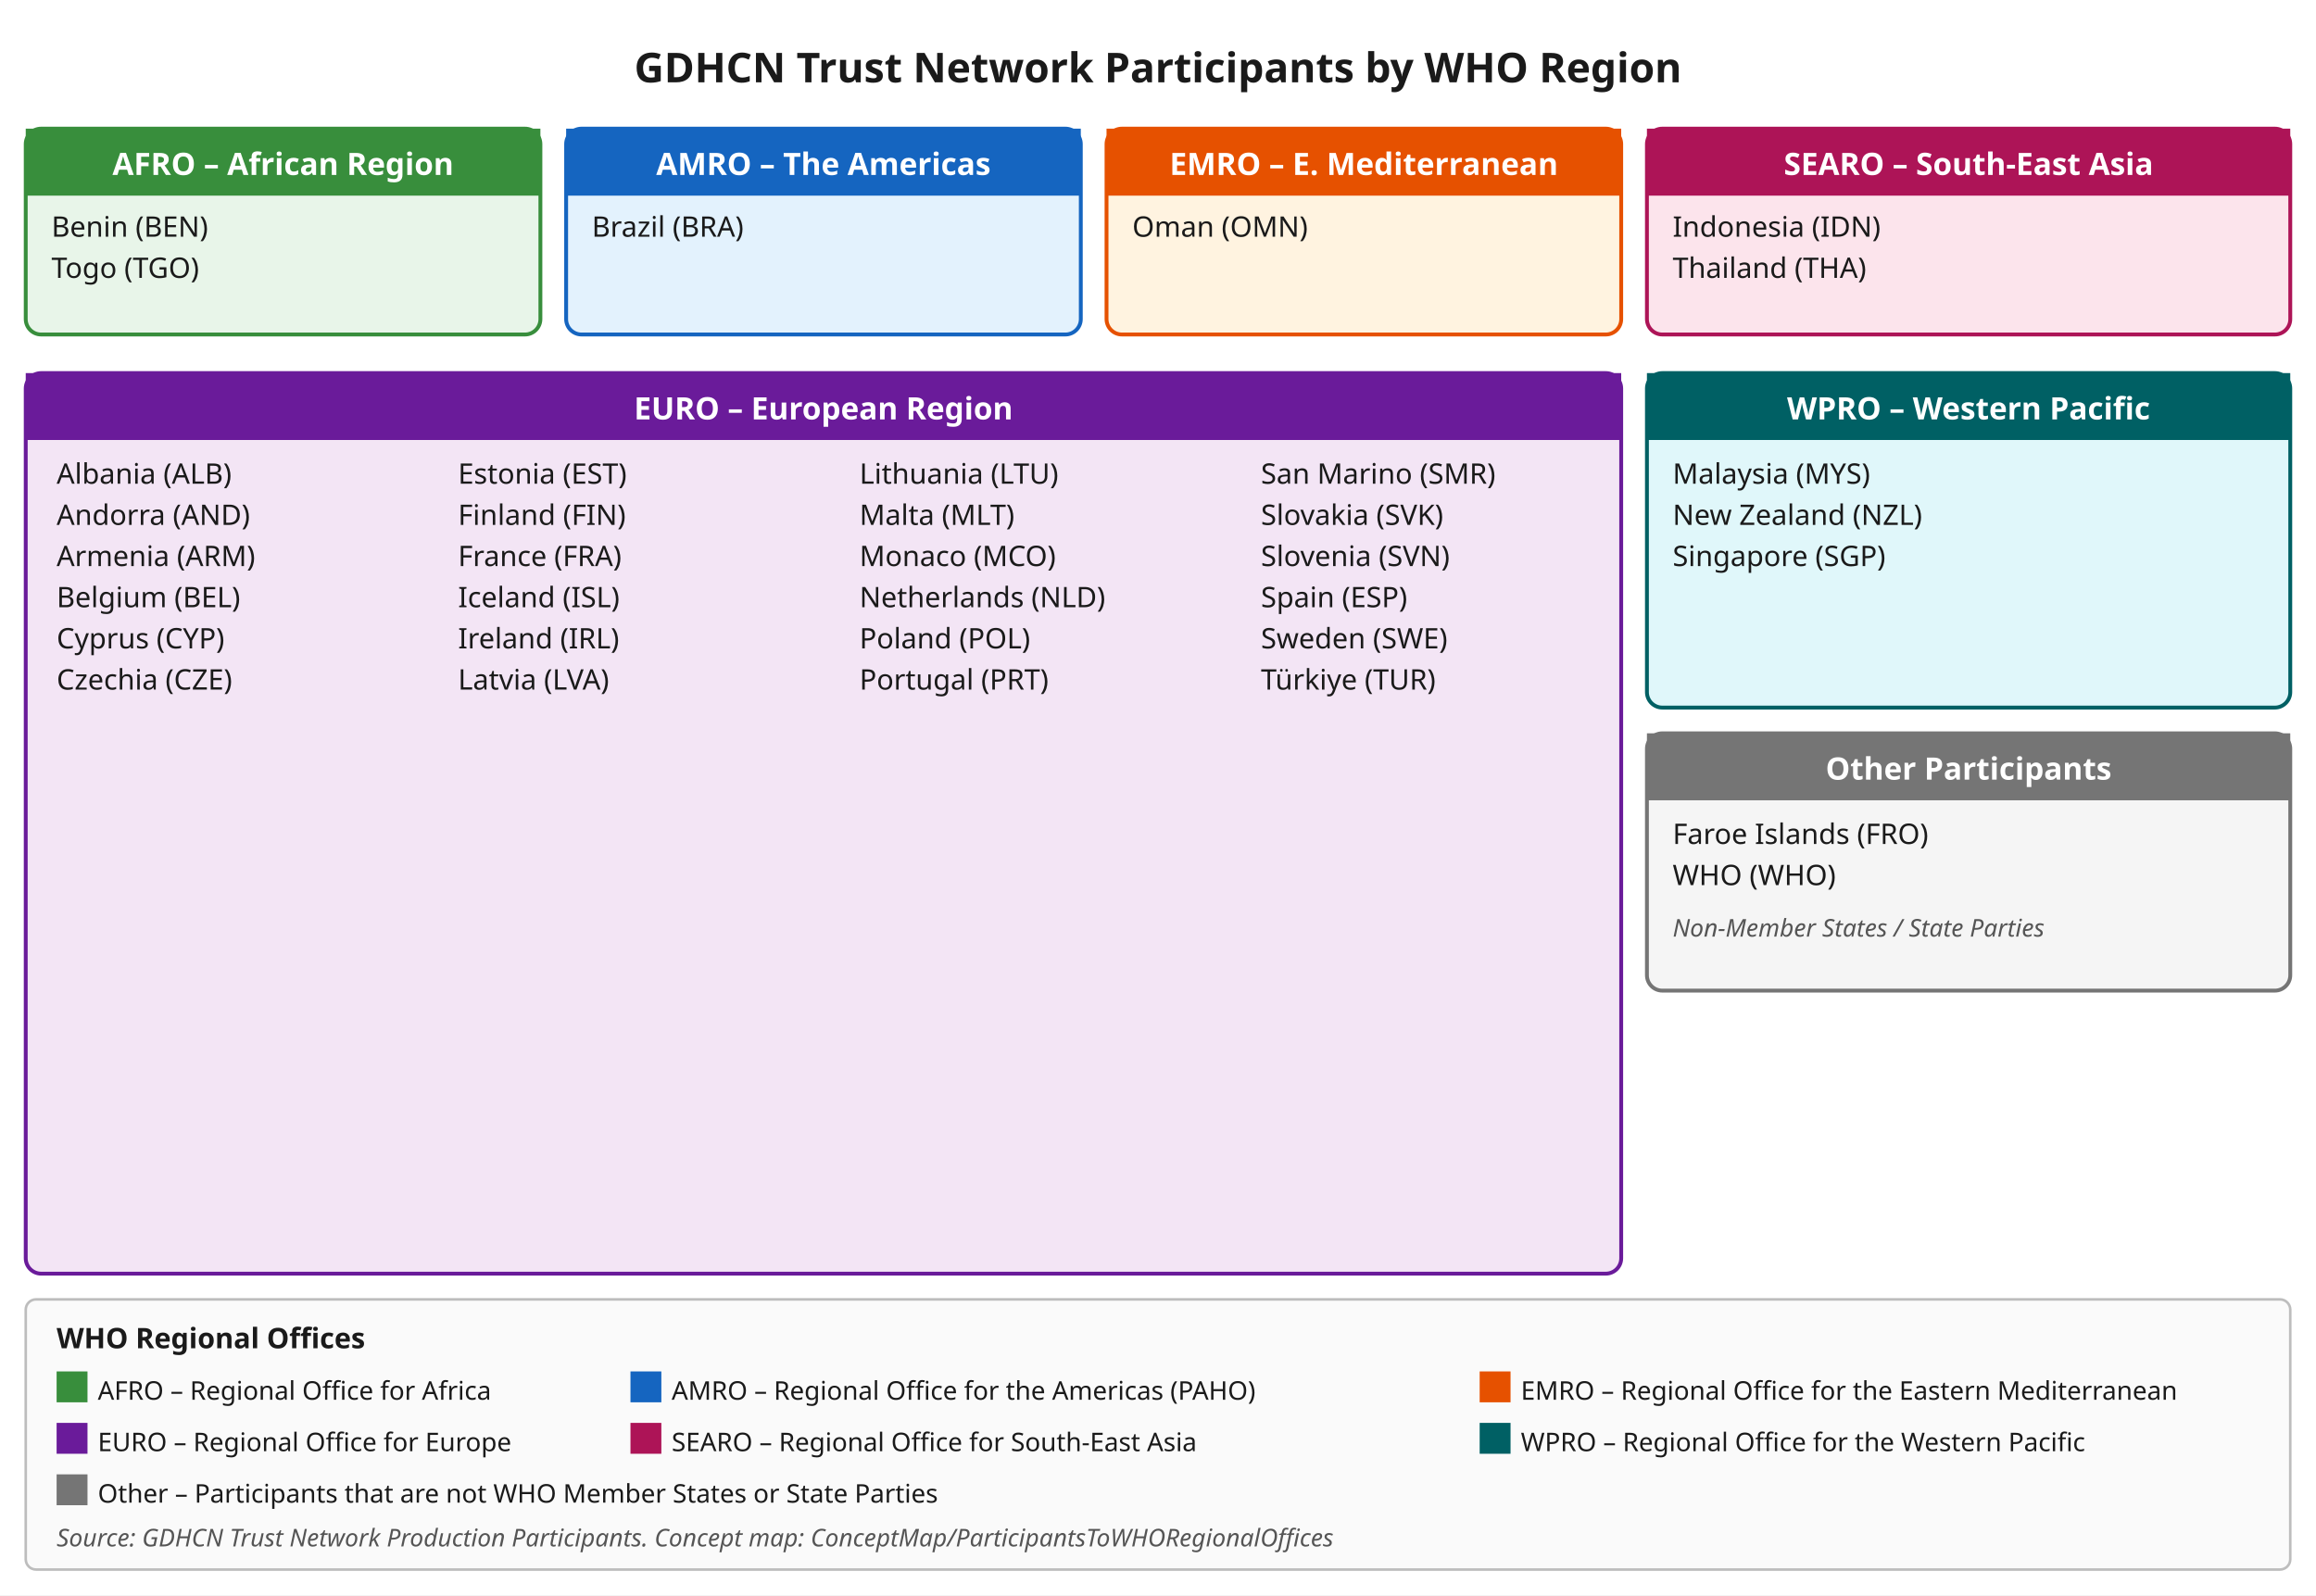
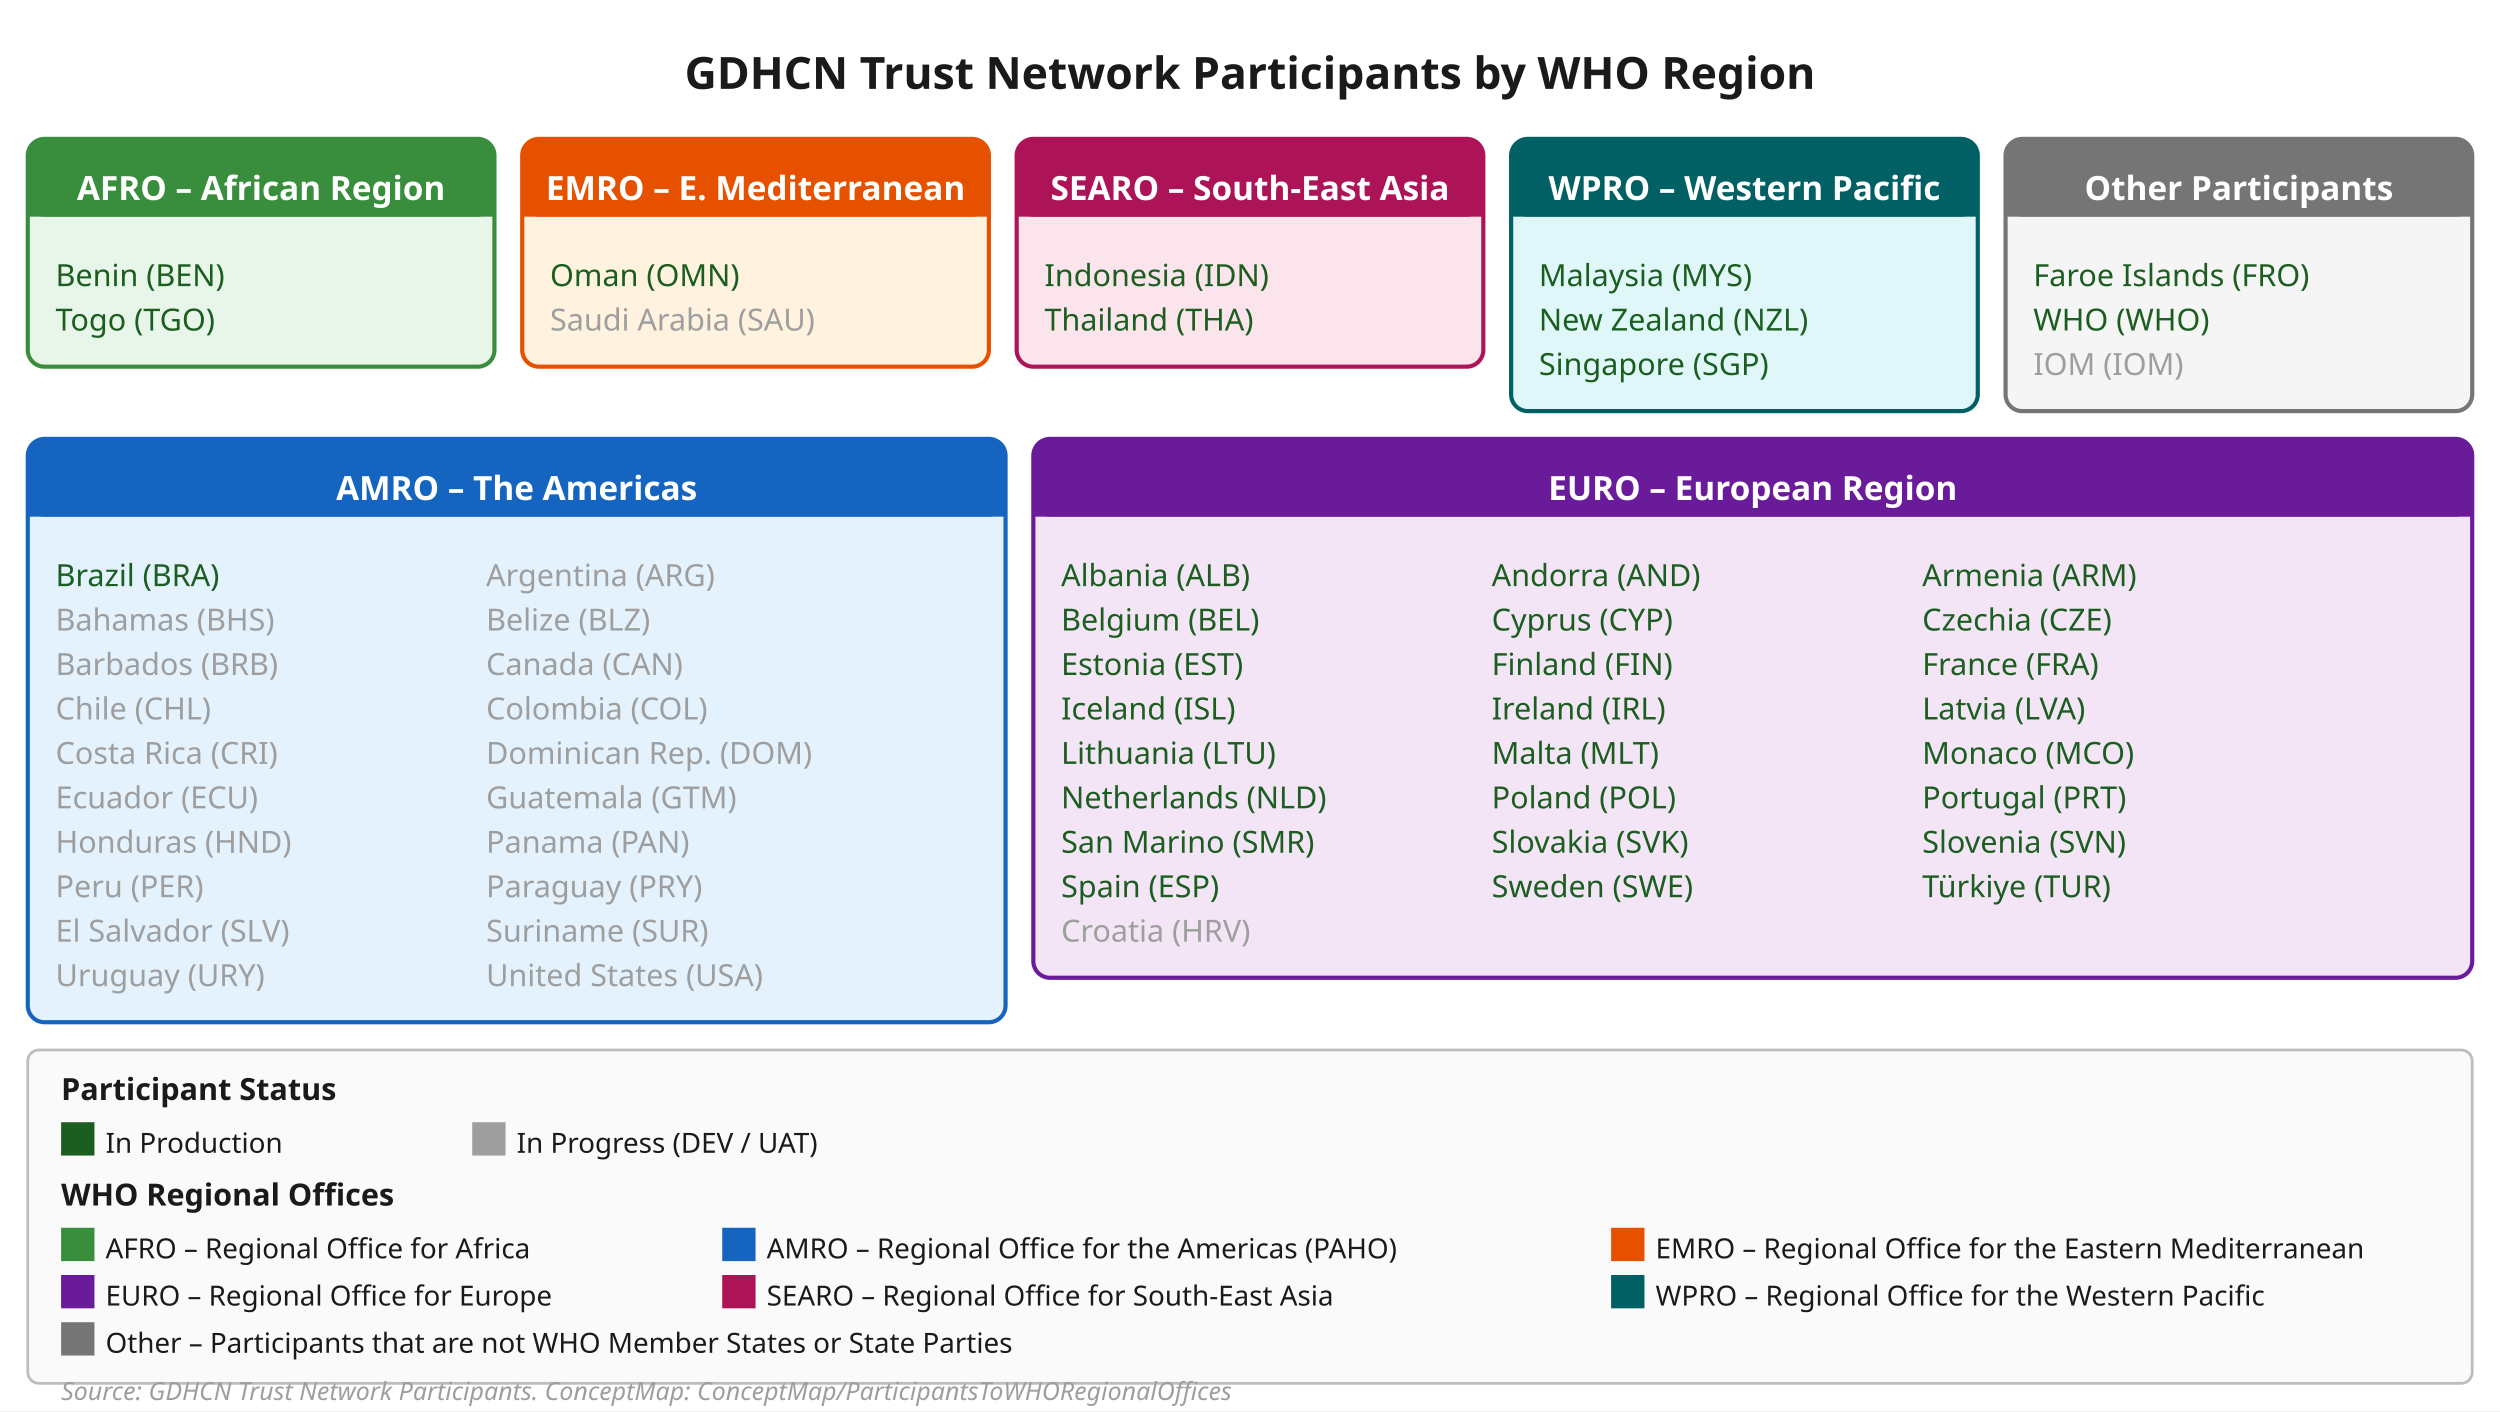
- <svg xmlns="http://www.w3.org/2000/svg" viewBox="0 0 900 620" width="900" height="620" font-family="sans-serif">
-   <rect width="900" height="620" fill="#FFFFFF" />
+ <svg xmlns="http://www.w3.org/2000/svg" viewBox="0 0 900 508" width="900" height="508" font-family="sans-serif">
+   <rect width="900" height="508" fill="#FFFFFF" />
  <text x="450" y="32" text-anchor="middle" font-size="16" font-weight="bold" fill="#1A1A1A">GDHCN Trust Network Participants by WHO Region</text>
-   <rect x="10" y="50" width="200" height="80" rx="6" ry="6" fill="#E8F5E9" stroke="#388E3C" stroke-width="1.5" />
-   <rect x="10" y="50" width="200" height="26" rx="6" ry="0" fill="#388E3C" />
-   <rect x="10" y="64" width="200" height="12" fill="#388E3C" />
-   <text x="110" y="68" text-anchor="middle" font-size="12" font-weight="bold" fill="#FFFFFF">AFRO – African Region</text>
-   <text x="20" y="92" font-size="11" fill="#1A1A1A">Benin (BEN)</text>
-   <text x="20" y="108" font-size="11" fill="#1A1A1A">Togo (TGO)</text>
-   <rect x="220" y="50" width="200" height="80" rx="6" ry="6" fill="#E3F2FD" stroke="#1565C0" stroke-width="1.5" />
-   <rect x="220" y="50" width="200" height="26" rx="6" ry="0" fill="#1565C0" />
-   <rect x="220" y="64" width="200" height="12" fill="#1565C0" />
-   <text x="320" y="68" text-anchor="middle" font-size="12" font-weight="bold" fill="#FFFFFF">AMRO – The Americas</text>
-   <text x="230" y="92" font-size="11" fill="#1A1A1A">Brazil (BRA)</text>
-   <rect x="430" y="50" width="200" height="80" rx="6" ry="6" fill="#FFF3E0" stroke="#E65100" stroke-width="1.5" />
-   <rect x="430" y="50" width="200" height="26" rx="6" ry="0" fill="#E65100" />
-   <rect x="430" y="64" width="200" height="12" fill="#E65100" />
-   <text x="530" y="68" text-anchor="middle" font-size="12" font-weight="bold" fill="#FFFFFF">EMRO – E. Mediterranean</text>
-   <text x="440" y="92" font-size="11" fill="#1A1A1A">Oman (OMN)</text>
-   <rect x="640" y="50" width="250" height="80" rx="6" ry="6" fill="#FCE4EC" stroke="#AD1457" stroke-width="1.5" />
-   <rect x="640" y="50" width="250" height="26" rx="6" ry="0" fill="#AD1457" />
-   <rect x="640" y="64" width="250" height="12" fill="#AD1457" />
-   <text x="765" y="68" text-anchor="middle" font-size="12" font-weight="bold" fill="#FFFFFF">SEARO – South-East Asia</text>
-   <text x="650" y="92" font-size="11" fill="#1A1A1A">Indonesia (IDN)</text>
-   <text x="650" y="108" font-size="11" fill="#1A1A1A">Thailand (THA)</text>
-   <rect x="10" y="145" width="620" height="350" rx="6" ry="6" fill="#F3E5F5" stroke="#6A1B9A" stroke-width="1.5" />
-   <rect x="10" y="145" width="620" height="26" rx="6" ry="0" fill="#6A1B9A" />
-   <rect x="10" y="159" width="620" height="12" fill="#6A1B9A" />
-   <text x="320" y="163" text-anchor="middle" font-size="12" font-weight="bold" fill="#FFFFFF">EURO – European Region</text>
-   <text x="22" y="188" font-size="11" fill="#1A1A1A">Albania (ALB)</text>
-   <text x="22" y="204" font-size="11" fill="#1A1A1A">Andorra (AND)</text>
-   <text x="22" y="220" font-size="11" fill="#1A1A1A">Armenia (ARM)</text>
-   <text x="22" y="236" font-size="11" fill="#1A1A1A">Belgium (BEL)</text>
-   <text x="22" y="252" font-size="11" fill="#1A1A1A">Cyprus (CYP)</text>
-   <text x="22" y="268" font-size="11" fill="#1A1A1A">Czechia (CZE)</text>
-   <text x="178" y="188" font-size="11" fill="#1A1A1A">Estonia (EST)</text>
-   <text x="178" y="204" font-size="11" fill="#1A1A1A">Finland (FIN)</text>
-   <text x="178" y="220" font-size="11" fill="#1A1A1A">France (FRA)</text>
-   <text x="178" y="236" font-size="11" fill="#1A1A1A">Iceland (ISL)</text>
-   <text x="178" y="252" font-size="11" fill="#1A1A1A">Ireland (IRL)</text>
-   <text x="178" y="268" font-size="11" fill="#1A1A1A">Latvia (LVA)</text>
-   <text x="334" y="188" font-size="11" fill="#1A1A1A">Lithuania (LTU)</text>
-   <text x="334" y="204" font-size="11" fill="#1A1A1A">Malta (MLT)</text>
-   <text x="334" y="220" font-size="11" fill="#1A1A1A">Monaco (MCO)</text>
-   <text x="334" y="236" font-size="11" fill="#1A1A1A">Netherlands (NLD)</text>
-   <text x="334" y="252" font-size="11" fill="#1A1A1A">Poland (POL)</text>
-   <text x="334" y="268" font-size="11" fill="#1A1A1A">Portugal (PRT)</text>
-   <text x="490" y="188" font-size="11" fill="#1A1A1A">San Marino (SMR)</text>
-   <text x="490" y="204" font-size="11" fill="#1A1A1A">Slovakia (SVK)</text>
-   <text x="490" y="220" font-size="11" fill="#1A1A1A">Slovenia (SVN)</text>
-   <text x="490" y="236" font-size="11" fill="#1A1A1A">Spain (ESP)</text>
-   <text x="490" y="252" font-size="11" fill="#1A1A1A">Sweden (SWE)</text>
-   <text x="490" y="268" font-size="11" fill="#1A1A1A">Türkiye (TUR)</text>
-   <rect x="640" y="145" width="250" height="130" rx="6" ry="6" fill="#E0F7FA" stroke="#006064" stroke-width="1.5" />
-   <rect x="640" y="145" width="250" height="26" rx="6" ry="0" fill="#006064" />
-   <rect x="640" y="159" width="250" height="12" fill="#006064" />
-   <text x="765" y="163" text-anchor="middle" font-size="12" font-weight="bold" fill="#FFFFFF">WPRO – Western Pacific</text>
-   <text x="650" y="188" font-size="11" fill="#1A1A1A">Malaysia (MYS)</text>
-   <text x="650" y="204" font-size="11" fill="#1A1A1A">New Zealand (NZL)</text>
-   <text x="650" y="220" font-size="11" fill="#1A1A1A">Singapore (SGP)</text>
-   <rect x="640" y="285" width="250" height="100" rx="6" ry="6" fill="#F5F5F5" stroke="#757575" stroke-width="1.5" />
-   <rect x="640" y="285" width="250" height="26" rx="6" ry="0" fill="#757575" />
-   <rect x="640" y="299" width="250" height="12" fill="#757575" />
-   <text x="765" y="303" text-anchor="middle" font-size="12" font-weight="bold" fill="#FFFFFF">Other Participants</text>
-   <text x="650" y="328" font-size="11" fill="#1A1A1A">Faroe Islands (FRO)</text>
-   <text x="650" y="344" font-size="11" fill="#1A1A1A">WHO (WHO)</text>
-   <text x="650" y="364" font-size="9.5" fill="#555555" font-style="italic">Non-Member States / State Parties</text>
-   <rect x="10" y="505" width="880" height="105" rx="4" ry="4" fill="#FAFAFA" stroke="#BDBDBD" stroke-width="1" />
-   <text x="22" y="524" font-size="11" font-weight="bold" fill="#1A1A1A">WHO Regional Offices</text>
-   <rect x="22" y="533" width="12" height="12" fill="#388E3C" />
-   <text x="38" y="544" font-size="10" fill="#1A1A1A">AFRO – Regional Office for Africa</text>
-   <rect x="245" y="533" width="12" height="12" fill="#1565C0" />
-   <text x="261" y="544" font-size="10" fill="#1A1A1A">AMRO – Regional Office for the Americas (PAHO)</text>
-   <rect x="575" y="533" width="12" height="12" fill="#E65100" />
-   <text x="591" y="544" font-size="10" fill="#1A1A1A">EMRO – Regional Office for the Eastern Mediterranean</text>
-   <rect x="22" y="553" width="12" height="12" fill="#6A1B9A" />
-   <text x="38" y="564" font-size="10" fill="#1A1A1A">EURO – Regional Office for Europe</text>
-   <rect x="245" y="553" width="12" height="12" fill="#AD1457" />
-   <text x="261" y="564" font-size="10" fill="#1A1A1A">SEARO – Regional Office for South-East Asia</text>
-   <rect x="575" y="553" width="12" height="12" fill="#006064" />
-   <text x="591" y="564" font-size="10" fill="#1A1A1A">WPRO – Regional Office for the Western Pacific</text>
-   <rect x="22" y="573" width="12" height="12" fill="#757575" />
-   <text x="38" y="584" font-size="10" fill="#1A1A1A">Other – Participants that are not WHO Member States or State Parties</text>
-   <text x="22" y="601" font-size="9.5" fill="#555555" font-style="italic">Source: GDHCN Trust Network Production Participants. Concept map: ConceptMap/ParticipantsToWHORegionalOffices</text>
+   <rect x="10" y="50" width="168" height="82" rx="6" ry="6" fill="#E8F5E9" stroke="#388E3C" stroke-width="1.5" />
+   <rect x="10" y="50" width="168" height="28" rx="6" ry="6" fill="#388E3C" />
+   <rect x="10" y="64" width="168" height="14" fill="#388E3C" />
+   <text x="94" y="72" text-anchor="middle" font-size="12" font-weight="bold" fill="#FFFFFF">AFRO – African Region</text>
+   <text x="20" y="103" font-size="11" fill="#1B5E20">Benin (BEN)</text>
+   <text x="20" y="119" font-size="11" fill="#1B5E20">Togo (TGO)</text>
+   <rect x="188" y="50" width="168" height="82" rx="6" ry="6" fill="#FFF3E0" stroke="#E65100" stroke-width="1.5" />
+   <rect x="188" y="50" width="168" height="28" rx="6" ry="6" fill="#E65100" />
+   <rect x="188" y="64" width="168" height="14" fill="#E65100" />
+   <text x="272" y="72" text-anchor="middle" font-size="12" font-weight="bold" fill="#FFFFFF">EMRO – E. Mediterranean</text>
+   <text x="198" y="103" font-size="11" fill="#1B5E20">Oman (OMN)</text>
+   <text x="198" y="119" font-size="11" fill="#9E9E9E">Saudi Arabia (SAU)</text>
+   <rect x="366" y="50" width="168" height="82" rx="6" ry="6" fill="#FCE4EC" stroke="#AD1457" stroke-width="1.5" />
+   <rect x="366" y="50" width="168" height="28" rx="6" ry="6" fill="#AD1457" />
+   <rect x="366" y="64" width="168" height="14" fill="#AD1457" />
+   <text x="450" y="72" text-anchor="middle" font-size="12" font-weight="bold" fill="#FFFFFF">SEARO – South-East Asia</text>
+   <text x="376" y="103" font-size="11" fill="#1B5E20">Indonesia (IDN)</text>
+   <text x="376" y="119" font-size="11" fill="#1B5E20">Thailand (THA)</text>
+   <rect x="544" y="50" width="168" height="98" rx="6" ry="6" fill="#E0F7FA" stroke="#006064" stroke-width="1.5" />
+   <rect x="544" y="50" width="168" height="28" rx="6" ry="6" fill="#006064" />
+   <rect x="544" y="64" width="168" height="14" fill="#006064" />
+   <text x="628" y="72" text-anchor="middle" font-size="12" font-weight="bold" fill="#FFFFFF">WPRO – Western Pacific</text>
+   <text x="554" y="103" font-size="11" fill="#1B5E20">Malaysia (MYS)</text>
+   <text x="554" y="119" font-size="11" fill="#1B5E20">New Zealand (NZL)</text>
+   <text x="554" y="135" font-size="11" fill="#1B5E20">Singapore (SGP)</text>
+   <rect x="722" y="50" width="168" height="98" rx="6" ry="6" fill="#F5F5F5" stroke="#757575" stroke-width="1.5" />
+   <rect x="722" y="50" width="168" height="28" rx="6" ry="6" fill="#757575" />
+   <rect x="722" y="64" width="168" height="14" fill="#757575" />
+   <text x="806" y="72" text-anchor="middle" font-size="12" font-weight="bold" fill="#FFFFFF">Other Participants</text>
+   <text x="732" y="103" font-size="11" fill="#1B5E20">Faroe Islands (FRO)</text>
+   <text x="732" y="119" font-size="11" fill="#1B5E20">WHO (WHO)</text>
+   <text x="732" y="135" font-size="11" fill="#9E9E9E">IOM (IOM)</text>
+   <rect x="10" y="158" width="352" height="210" rx="6" ry="6" fill="#E3F2FD" stroke="#1565C0" stroke-width="1.5" />
+   <rect x="10" y="158" width="352" height="28" rx="6" ry="6" fill="#1565C0" />
+   <rect x="10" y="172" width="352" height="14" fill="#1565C0" />
+   <text x="186" y="180" text-anchor="middle" font-size="12" font-weight="bold" fill="#FFFFFF">AMRO – The Americas</text>
+   <text x="20" y="211" font-size="11" fill="#1B5E20">Brazil (BRA)</text>
+   <text x="175" y="211" font-size="11" fill="#9E9E9E">Argentina (ARG)</text>
+   <text x="20" y="227" font-size="11" fill="#9E9E9E">Bahamas (BHS)</text>
+   <text x="175" y="227" font-size="11" fill="#9E9E9E">Belize (BLZ)</text>
+   <text x="20" y="243" font-size="11" fill="#9E9E9E">Barbados (BRB)</text>
+   <text x="175" y="243" font-size="11" fill="#9E9E9E">Canada (CAN)</text>
+   <text x="20" y="259" font-size="11" fill="#9E9E9E">Chile (CHL)</text>
+   <text x="175" y="259" font-size="11" fill="#9E9E9E">Colombia (COL)</text>
+   <text x="20" y="275" font-size="11" fill="#9E9E9E">Costa Rica (CRI)</text>
+   <text x="175" y="275" font-size="11" fill="#9E9E9E">Dominican Rep. (DOM)</text>
+   <text x="20" y="291" font-size="11" fill="#9E9E9E">Ecuador (ECU)</text>
+   <text x="175" y="291" font-size="11" fill="#9E9E9E">Guatemala (GTM)</text>
+   <text x="20" y="307" font-size="11" fill="#9E9E9E">Honduras (HND)</text>
+   <text x="175" y="307" font-size="11" fill="#9E9E9E">Panama (PAN)</text>
+   <text x="20" y="323" font-size="11" fill="#9E9E9E">Peru (PER)</text>
+   <text x="175" y="323" font-size="11" fill="#9E9E9E">Paraguay (PRY)</text>
+   <text x="20" y="339" font-size="11" fill="#9E9E9E">El Salvador (SLV)</text>
+   <text x="175" y="339" font-size="11" fill="#9E9E9E">Suriname (SUR)</text>
+   <text x="20" y="355" font-size="11" fill="#9E9E9E">Uruguay (URY)</text>
+   <text x="175" y="355" font-size="11" fill="#9E9E9E">United States (USA)</text>
+   <rect x="372" y="158" width="518" height="194" rx="6" ry="6" fill="#F3E5F5" stroke="#6A1B9A" stroke-width="1.5" />
+   <rect x="372" y="158" width="518" height="28" rx="6" ry="6" fill="#6A1B9A" />
+   <rect x="372" y="172" width="518" height="14" fill="#6A1B9A" />
+   <text x="631" y="180" text-anchor="middle" font-size="12" font-weight="bold" fill="#FFFFFF">EURO – European Region</text>
+   <text x="382" y="211" font-size="11" fill="#1B5E20">Albania (ALB)</text>
+   <text x="537" y="211" font-size="11" fill="#1B5E20">Andorra (AND)</text>
+   <text x="692" y="211" font-size="11" fill="#1B5E20">Armenia (ARM)</text>
+   <text x="382" y="227" font-size="11" fill="#1B5E20">Belgium (BEL)</text>
+   <text x="537" y="227" font-size="11" fill="#1B5E20">Cyprus (CYP)</text>
+   <text x="692" y="227" font-size="11" fill="#1B5E20">Czechia (CZE)</text>
+   <text x="382" y="243" font-size="11" fill="#1B5E20">Estonia (EST)</text>
+   <text x="537" y="243" font-size="11" fill="#1B5E20">Finland (FIN)</text>
+   <text x="692" y="243" font-size="11" fill="#1B5E20">France (FRA)</text>
+   <text x="382" y="259" font-size="11" fill="#1B5E20">Iceland (ISL)</text>
+   <text x="537" y="259" font-size="11" fill="#1B5E20">Ireland (IRL)</text>
+   <text x="692" y="259" font-size="11" fill="#1B5E20">Latvia (LVA)</text>
+   <text x="382" y="275" font-size="11" fill="#1B5E20">Lithuania (LTU)</text>
+   <text x="537" y="275" font-size="11" fill="#1B5E20">Malta (MLT)</text>
+   <text x="692" y="275" font-size="11" fill="#1B5E20">Monaco (MCO)</text>
+   <text x="382" y="291" font-size="11" fill="#1B5E20">Netherlands (NLD)</text>
+   <text x="537" y="291" font-size="11" fill="#1B5E20">Poland (POL)</text>
+   <text x="692" y="291" font-size="11" fill="#1B5E20">Portugal (PRT)</text>
+   <text x="382" y="307" font-size="11" fill="#1B5E20">San Marino (SMR)</text>
+   <text x="537" y="307" font-size="11" fill="#1B5E20">Slovakia (SVK)</text>
+   <text x="692" y="307" font-size="11" fill="#1B5E20">Slovenia (SVN)</text>
+   <text x="382" y="323" font-size="11" fill="#1B5E20">Spain (ESP)</text>
+   <text x="537" y="323" font-size="11" fill="#1B5E20">Sweden (SWE)</text>
+   <text x="692" y="323" font-size="11" fill="#1B5E20">Türkiye (TUR)</text>
+   <text x="382" y="339" font-size="11" fill="#9E9E9E">Croatia (HRV)</text>
+   <rect x="10" y="378" width="880" height="120" rx="4" ry="4" fill="#FAFAFA" stroke="#BDBDBD" stroke-width="1" />
+   <text x="22" y="396" font-size="11" font-weight="bold" fill="#1A1A1A">Participant Status</text>
+   <rect x="22" y="404" width="12" height="12" fill="#1B5E20" />
+   <text x="38" y="415" font-size="10" fill="#1A1A1A">In Production</text>
+   <rect x="170" y="404" width="12" height="12" fill="#9E9E9E" />
+   <text x="186" y="415" font-size="10" fill="#1A1A1A">In Progress (DEV / UAT)</text>
+   <text x="22" y="434" font-size="11" font-weight="bold" fill="#1A1A1A">WHO Regional Offices</text>
+   <rect x="22" y="442" width="12" height="12" fill="#388E3C" />
+   <text x="38" y="453" font-size="10" fill="#1A1A1A">AFRO – Regional Office for Africa</text>
+   <rect x="260" y="442" width="12" height="12" fill="#1565C0" />
+   <text x="276" y="453" font-size="10" fill="#1A1A1A">AMRO – Regional Office for the Americas (PAHO)</text>
+   <rect x="580" y="442" width="12" height="12" fill="#E65100" />
+   <text x="596" y="453" font-size="10" fill="#1A1A1A">EMRO – Regional Office for the Eastern Mediterranean</text>
+   <rect x="22" y="459" width="12" height="12" fill="#6A1B9A" />
+   <text x="38" y="470" font-size="10" fill="#1A1A1A">EURO – Regional Office for Europe</text>
+   <rect x="260" y="459" width="12" height="12" fill="#AD1457" />
+   <text x="276" y="470" font-size="10" fill="#1A1A1A">SEARO – Regional Office for South-East Asia</text>
+   <rect x="580" y="459" width="12" height="12" fill="#006064" />
+   <text x="596" y="470" font-size="10" fill="#1A1A1A">WPRO – Regional Office for the Western Pacific</text>
+   <rect x="22" y="476" width="12" height="12" fill="#757575" />
+   <text x="38" y="487" font-size="10" fill="#1A1A1A">Other – Participants that are not WHO Member States or State Parties</text>
+   <text x="22" y="504" font-size="9" fill="#9E9E9E" font-style="italic">Source: GDHCN Trust Network Participants. ConceptMap: ConceptMap/ParticipantsToWHORegionalOffices</text>
</svg>
